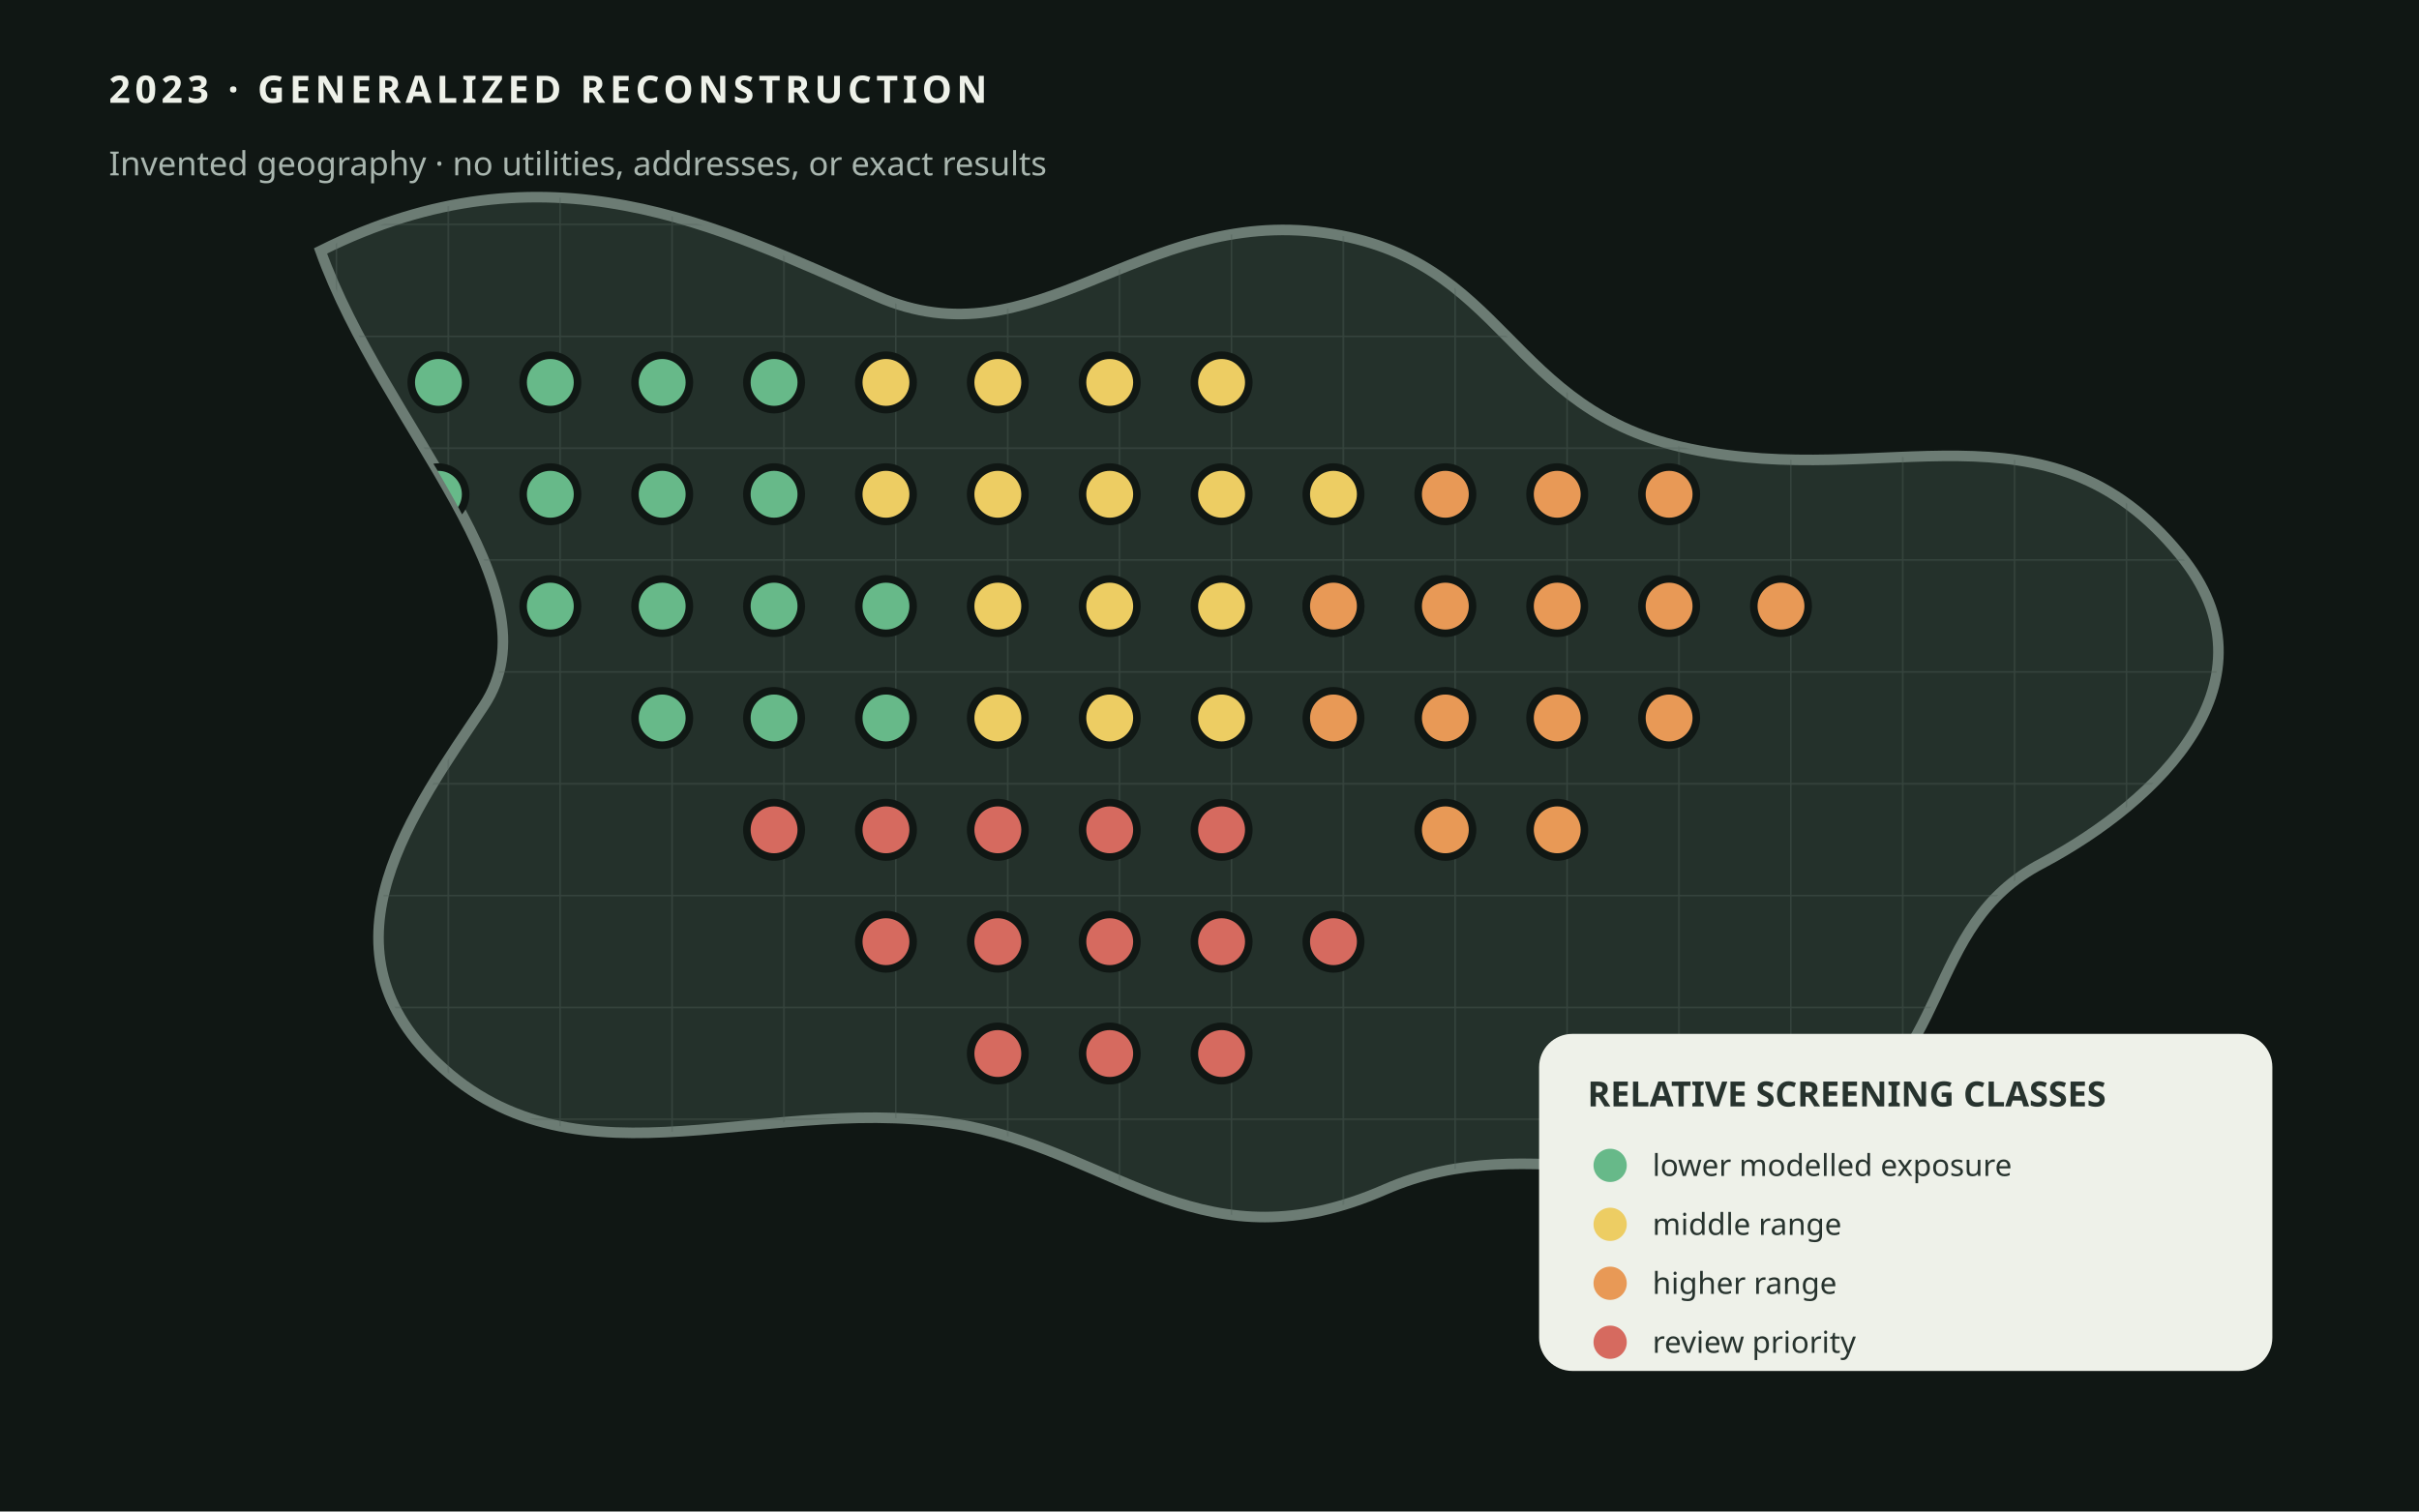
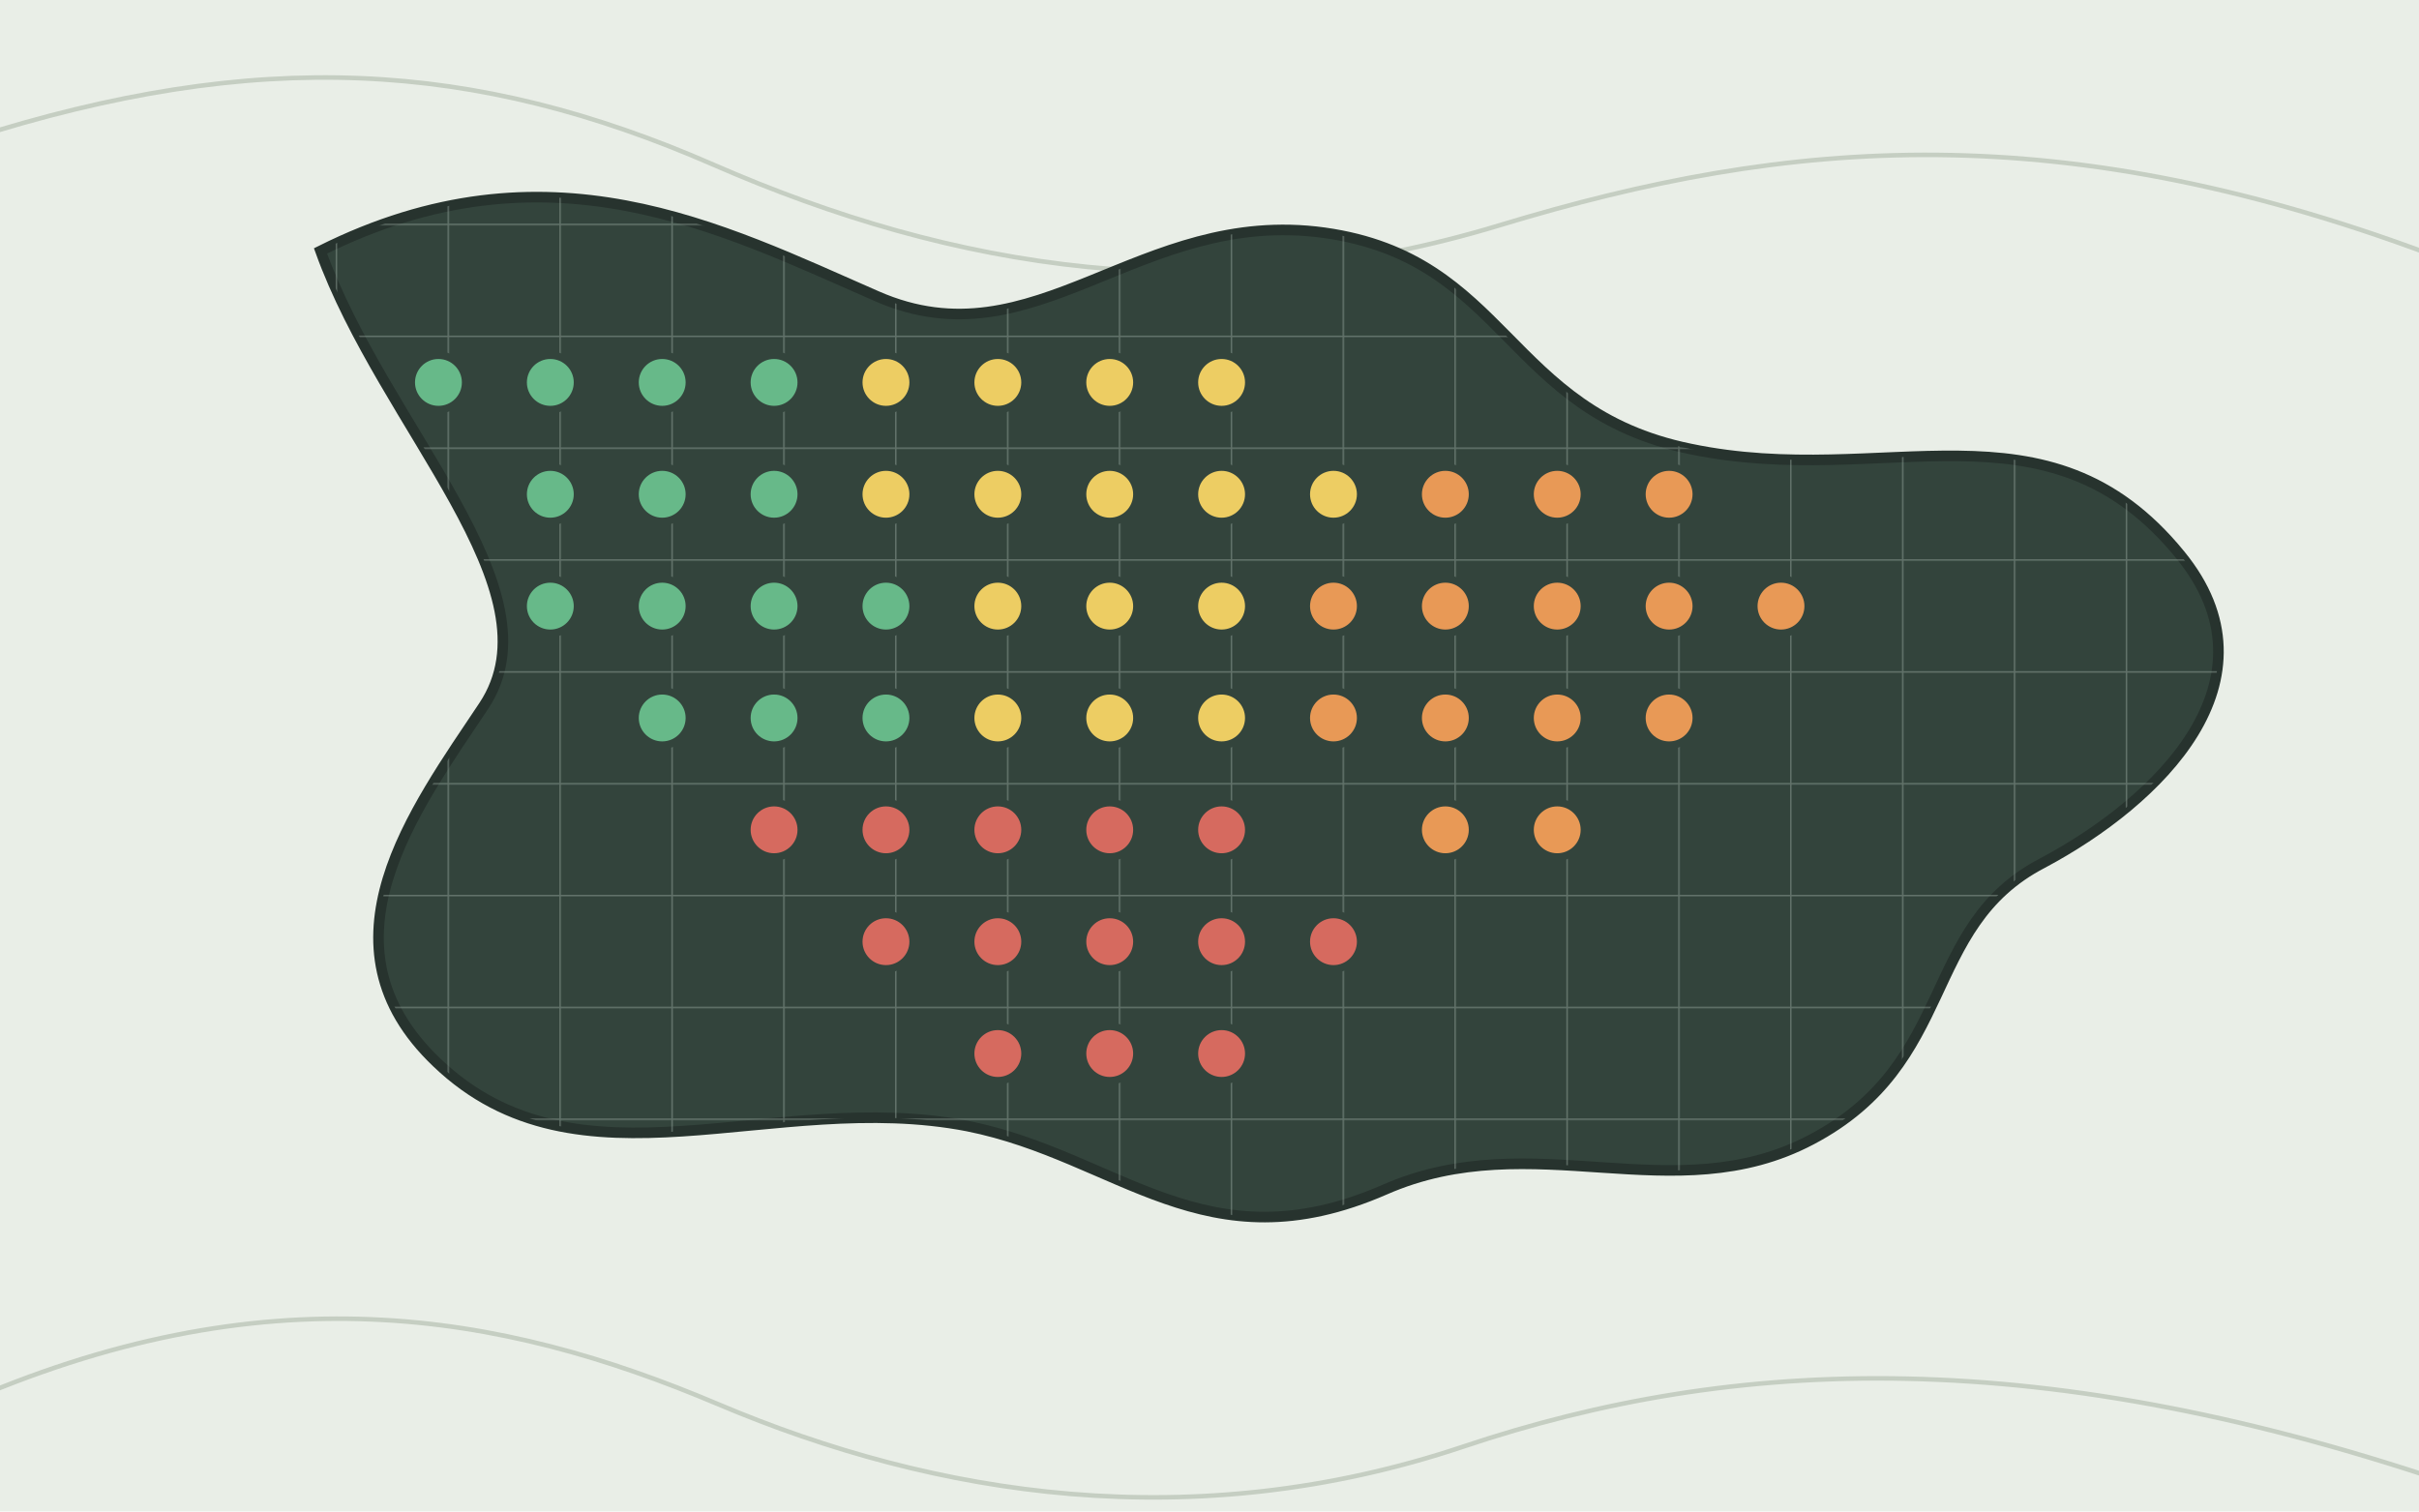
<svg xmlns="http://www.w3.org/2000/svg" width="1600" height="1000" viewBox="0 0 1600 1000" role="img" aria-labelledby="title desc">
  <defs>
    <pattern id="grid" width="74" height="74" patternUnits="userSpaceOnUse">
-       <path d="M74 0H0V74" fill="none" stroke="#51605a" stroke-width="2" opacity=".38" />
+       <path d="M74 0H0V74" fill="none" stroke="#9fb0a6" stroke-width="2" opacity=".42" />
    </pattern>
    <clipPath id="region">
      <path d="M212 166c150-75 265-15 368 30 105 46 173-59 296-42 121 17 120 118 242 143 129 27 236-38 324 70 68 83-14 163-91 204-81 42-56 132-153 183-91 48-184-10-282 33-119 52-176-22-276-42-129-25-257 48-351-42-82-78-15-167 31-236 51-77-66-184-108-301Z" />
    </clipPath>
  </defs>
-   <rect width="1600" height="1000" fill="#101714" />
-   <path d="M212 166c150-75 265-15 368 30 105 46 173-59 296-42 121 17 120 118 242 143 129 27 236-38 324 70 68 83-14 163-91 204-81 42-56 132-153 183-91 48-184-10-282 33-119 52-176-22-276-42-129-25-257 48-351-42-82-78-15-167 31-236 51-77-66-184-108-301Z" fill="#24312b" stroke="#6c7c74" stroke-width="7" />
+   <rect width="1600" height="1000" fill="#e9eee7" />
+   <g fill="none" stroke="#c5cec2" stroke-width="3">
+     <path d="M-20 92c191-61 334-52 492 17s329 98 520 40 373-74 628 24" />
+     <path d="M-28 930c203-90 359-62 503-1s314 88 493 28 383-69 663 28" />
+   </g>
+   <path d="M212 166c150-75 265-15 368 30 105 46 173-59 296-42 121 17 120 118 242 143 129 27 236-38 324 70 68 83-14 163-91 204-81 42-56 132-153 183-91 48-184-10-282 33-119 52-176-22-276-42-129-25-257 48-351-42-82-78-15-167 31-236 51-77-66-184-108-301Z" fill="#33443c" stroke="#27332e" stroke-width="7" />
  <rect x="150" y="105" width="1330" height="760" fill="url(#grid)" clip-path="url(#region)" />
-   <g clip-path="url(#region)" stroke="#101714" stroke-width="5">
+   <g clip-path="url(#region)" stroke="#33443c" stroke-width="5">
    <g fill="#67b989">
      <circle cx="290" cy="253" r="18" />
      <circle cx="364" cy="253" r="18" />
      <circle cx="438" cy="253" r="18" />
      <circle cx="512" cy="253" r="18" />
-       <circle cx="290" cy="327" r="18" />
      <circle cx="364" cy="327" r="18" />
      <circle cx="438" cy="327" r="18" />
      <circle cx="512" cy="327" r="18" />
      <circle cx="364" cy="401" r="18" />
      <circle cx="438" cy="401" r="18" />
      <circle cx="512" cy="401" r="18" />
      <circle cx="586" cy="401" r="18" />
      <circle cx="438" cy="475" r="18" />
      <circle cx="512" cy="475" r="18" />
      <circle cx="586" cy="475" r="18" />
    </g>
    <g fill="#edcd63">
      <circle cx="586" cy="253" r="18" />
      <circle cx="660" cy="253" r="18" />
      <circle cx="734" cy="253" r="18" />
      <circle cx="808" cy="253" r="18" />
      <circle cx="586" cy="327" r="18" />
      <circle cx="660" cy="327" r="18" />
      <circle cx="734" cy="327" r="18" />
      <circle cx="808" cy="327" r="18" />
      <circle cx="882" cy="327" r="18" />
      <circle cx="660" cy="401" r="18" />
      <circle cx="734" cy="401" r="18" />
      <circle cx="808" cy="401" r="18" />
      <circle cx="882" cy="401" r="18" />
      <circle cx="660" cy="475" r="18" />
      <circle cx="734" cy="475" r="18" />
      <circle cx="808" cy="475" r="18" />
    </g>
    <g fill="#e89956">
      <circle cx="956" cy="327" r="18" />
      <circle cx="1030" cy="327" r="18" />
      <circle cx="1104" cy="327" r="18" />
      <circle cx="882" cy="401" r="18" />
      <circle cx="956" cy="401" r="18" />
      <circle cx="1030" cy="401" r="18" />
      <circle cx="1104" cy="401" r="18" />
      <circle cx="1178" cy="401" r="18" />
      <circle cx="882" cy="475" r="18" />
      <circle cx="956" cy="475" r="18" />
      <circle cx="1030" cy="475" r="18" />
      <circle cx="1104" cy="475" r="18" />
      <circle cx="956" cy="549" r="18" />
      <circle cx="1030" cy="549" r="18" />
    </g>
    <g fill="#d66a5f">
      <circle cx="512" cy="549" r="18" />
      <circle cx="586" cy="549" r="18" />
      <circle cx="660" cy="549" r="18" />
      <circle cx="734" cy="549" r="18" />
      <circle cx="808" cy="549" r="18" />
      <circle cx="586" cy="623" r="18" />
      <circle cx="660" cy="623" r="18" />
      <circle cx="734" cy="623" r="18" />
      <circle cx="808" cy="623" r="18" />
      <circle cx="882" cy="623" r="18" />
      <circle cx="660" cy="697" r="18" />
      <circle cx="734" cy="697" r="18" />
      <circle cx="808" cy="697" r="18" />
    </g>
  </g>
-   <g transform="translate(1018 684)">
-     <rect width="485" height="223" rx="22" fill="#eef1e9" />
-     <text x="32" y="48" fill="#27332e" font-family="system-ui, sans-serif" font-size="23" font-weight="700">RELATIVE SCREENING CLASSES</text>
-     <g font-family="system-ui, sans-serif" font-size="20" fill="#27332e">
-       <circle cx="47" cy="87" r="11" fill="#67b989" />
-       <text x="75" y="94">lower modelled exposure</text>
-       <circle cx="47" cy="126" r="11" fill="#edcd63" />
-       <text x="75" y="133">middle range</text>
-       <circle cx="47" cy="165" r="11" fill="#e89956" />
-       <text x="75" y="172">higher range</text>
-       <circle cx="47" cy="204" r="11" fill="#d66a5f" />
-       <text x="75" y="211">review priority</text>
-     </g>
-   </g>
-   <g transform="translate(72 68)" font-family="system-ui, sans-serif">
-     <text fill="#eef1e9" font-size="25" font-weight="700" letter-spacing="3">2023 · GENERALIZED RECONSTRUCTION</text>
-     <text y="48" fill="#a9b6af" font-size="22">Invented geography · no utilities, addresses, or exact results</text>
-   </g>
</svg>
